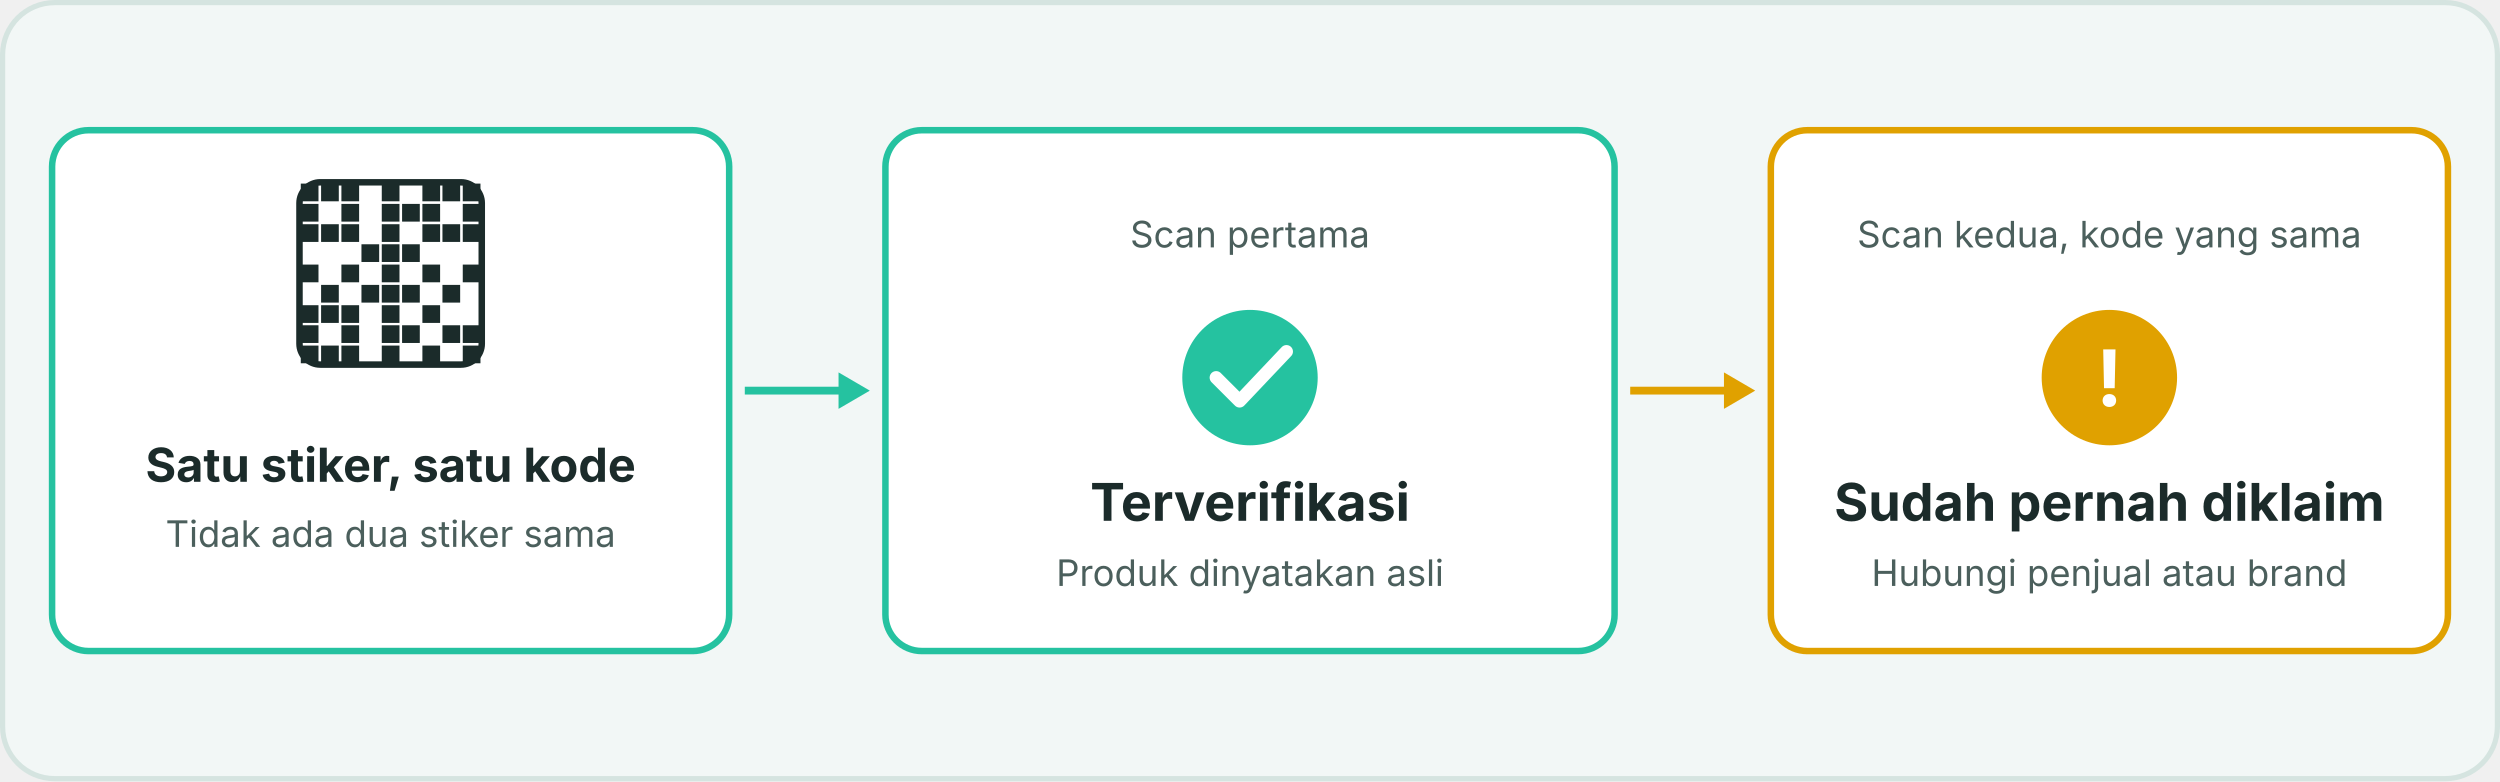
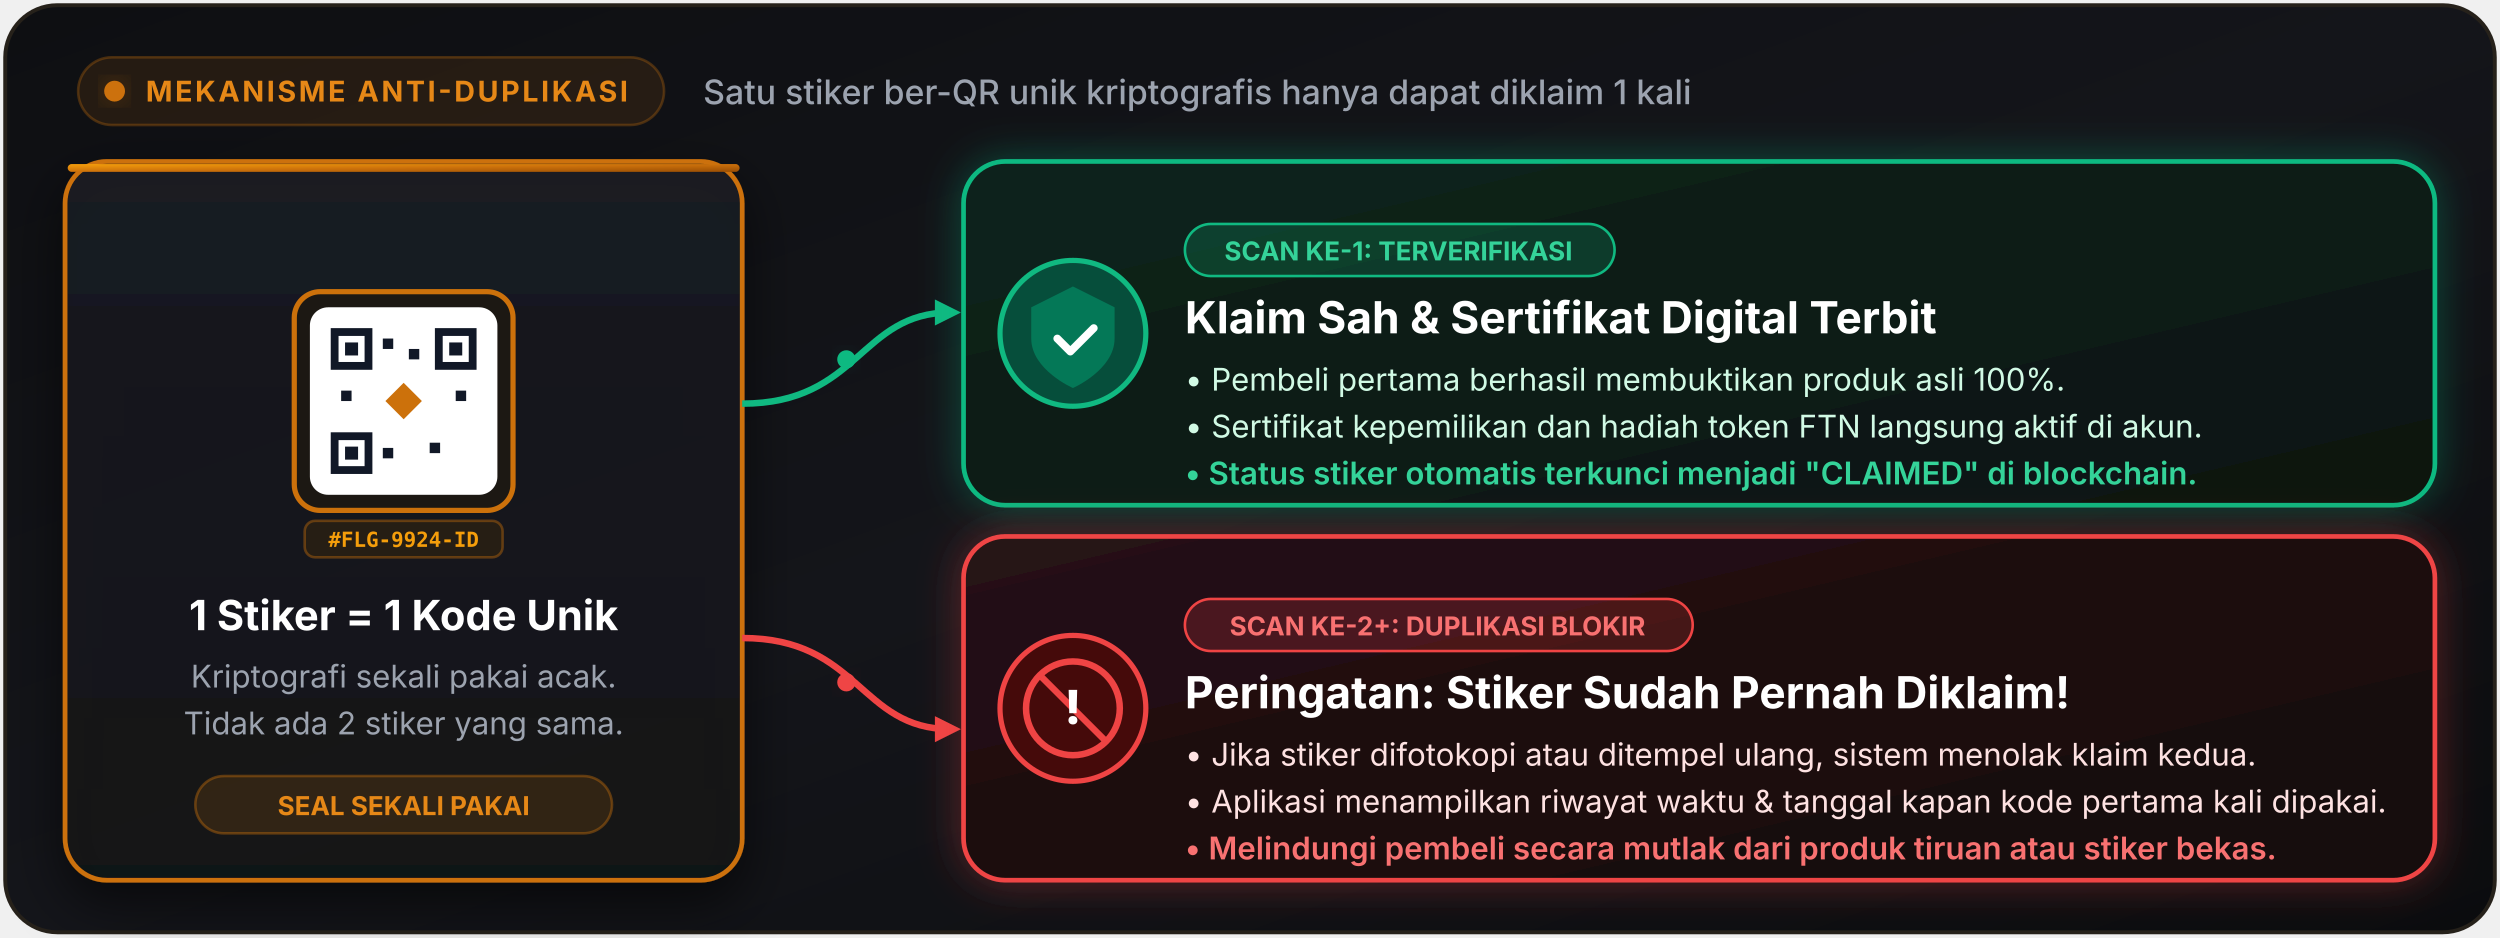
- <svg xmlns="http://www.w3.org/2000/svg" viewBox="0 0 960 300" width="960" height="300" role="img" aria-label="Setiap stiker punya kode unik yang hanya bisa diklaim sekali">
-   <rect x="1" y="1" width="958" height="298" rx="20" fill="#F2F7F6" stroke="#D5E4E0" stroke-width="2" />
-   <rect x="20" y="50" width="260" height="200" rx="14" fill="#FFFFFF" stroke="#25C2A0" stroke-width="2.5" />
-   <rect x="115" y="70" width="70" height="70" rx="8" fill="#FFFFFF" stroke="#1B2B2A" stroke-width="2.5" />
-   <rect x="115.5" y="70.5" width="6.8" height="6.8" fill="#1B2B2A" />
-   <rect x="123.3" y="70.5" width="6.8" height="6.8" fill="#1B2B2A" />
-   <rect x="131.1" y="70.5" width="6.8" height="6.8" fill="#1B2B2A" />
-   <rect x="146.6" y="70.5" width="6.8" height="6.8" fill="#1B2B2A" />
-   <rect x="162.2" y="70.5" width="6.8" height="6.8" fill="#1B2B2A" />
-   <rect x="169.9" y="70.5" width="6.8" height="6.8" fill="#1B2B2A" />
-   <rect x="177.7" y="70.5" width="6.8" height="6.8" fill="#1B2B2A" />
-   <rect x="115.5" y="78.3" width="6.8" height="6.8" fill="#1B2B2A" />
-   <rect x="131.1" y="78.3" width="6.8" height="6.8" fill="#1B2B2A" />
-   <rect x="146.6" y="78.3" width="6.8" height="6.8" fill="#1B2B2A" />
-   <rect x="154.4" y="78.3" width="6.8" height="6.8" fill="#1B2B2A" />
-   <rect x="162.2" y="78.3" width="6.8" height="6.8" fill="#1B2B2A" />
-   <rect x="177.7" y="78.3" width="6.8" height="6.8" fill="#1B2B2A" />
-   <rect x="115.5" y="86.1" width="6.8" height="6.8" fill="#1B2B2A" />
-   <rect x="123.3" y="86.1" width="6.8" height="6.8" fill="#1B2B2A" />
-   <rect x="131.1" y="86.1" width="6.8" height="6.8" fill="#1B2B2A" />
-   <rect x="146.6" y="86.1" width="6.8" height="6.8" fill="#1B2B2A" />
-   <rect x="162.2" y="86.1" width="6.8" height="6.8" fill="#1B2B2A" />
-   <rect x="169.9" y="86.1" width="6.8" height="6.8" fill="#1B2B2A" />
-   <rect x="177.7" y="86.1" width="6.8" height="6.8" fill="#1B2B2A" />
-   <rect x="138.8" y="93.8" width="6.8" height="6.8" fill="#1B2B2A" />
-   <rect x="146.6" y="93.8" width="6.8" height="6.8" fill="#1B2B2A" />
-   <rect x="154.4" y="93.8" width="6.8" height="6.8" fill="#1B2B2A" />
-   <rect x="115.5" y="101.6" width="6.8" height="6.8" fill="#1B2B2A" />
-   <rect x="131.1" y="101.6" width="6.8" height="6.8" fill="#1B2B2A" />
-   <rect x="146.6" y="101.6" width="6.8" height="6.8" fill="#1B2B2A" />
-   <rect x="162.2" y="101.6" width="6.8" height="6.8" fill="#1B2B2A" />
-   <rect x="177.7" y="101.6" width="6.8" height="6.8" fill="#1B2B2A" />
-   <rect x="123.3" y="109.4" width="6.8" height="6.8" fill="#1B2B2A" />
-   <rect x="138.8" y="109.4" width="6.8" height="6.8" fill="#1B2B2A" />
-   <rect x="146.6" y="109.4" width="6.8" height="6.8" fill="#1B2B2A" />
-   <rect x="154.4" y="109.4" width="6.8" height="6.8" fill="#1B2B2A" />
-   <rect x="169.9" y="109.4" width="6.8" height="6.8" fill="#1B2B2A" />
-   <rect x="115.5" y="117.2" width="6.8" height="6.8" fill="#1B2B2A" />
-   <rect x="123.3" y="117.2" width="6.8" height="6.8" fill="#1B2B2A" />
-   <rect x="131.1" y="117.2" width="6.8" height="6.8" fill="#1B2B2A" />
-   <rect x="146.6" y="117.2" width="6.8" height="6.8" fill="#1B2B2A" />
-   <rect x="162.2" y="117.2" width="6.8" height="6.8" fill="#1B2B2A" />
-   <rect x="115.5" y="124.9" width="6.8" height="6.8" fill="#1B2B2A" />
-   <rect x="131.1" y="124.9" width="6.8" height="6.8" fill="#1B2B2A" />
-   <rect x="146.6" y="124.9" width="6.8" height="6.8" fill="#1B2B2A" />
-   <rect x="154.4" y="124.9" width="6.8" height="6.8" fill="#1B2B2A" />
-   <rect x="169.9" y="124.9" width="6.8" height="6.8" fill="#1B2B2A" />
-   <rect x="177.7" y="124.9" width="6.8" height="6.8" fill="#1B2B2A" />
-   <rect x="115.5" y="132.7" width="6.8" height="6.8" fill="#1B2B2A" />
-   <rect x="123.3" y="132.7" width="6.8" height="6.8" fill="#1B2B2A" />
-   <rect x="131.1" y="132.7" width="6.8" height="6.8" fill="#1B2B2A" />
-   <rect x="146.6" y="132.7" width="6.8" height="6.8" fill="#1B2B2A" />
-   <rect x="162.2" y="132.7" width="6.8" height="6.8" fill="#1B2B2A" />
-   <rect x="177.7" y="132.7" width="6.8" height="6.8" fill="#1B2B2A" />
-   <text x="150" y="185" text-anchor="middle" font-family="Inter, 'Segoe UI', Arial, sans-serif" font-size="18" font-weight="700" fill="#1B2B2A">Satu stiker, satu kode</text>
-   <text x="150" y="210" text-anchor="middle" font-family="Inter, 'Segoe UI', Arial, sans-serif" font-size="14" font-weight="400" fill="#4B5F5C">Tidak ada dua stiker sama</text>
-   <line x1="286" y1="150" x2="326" y2="150" stroke="#25C2A0" stroke-width="3" />
-   <polygon points="334,150 322,143 322,157" fill="#25C2A0" />
-   <rect x="340" y="50" width="280" height="200" rx="14" fill="#FFFFFF" stroke="#25C2A0" stroke-width="2.5" />
-   <text x="480" y="95" text-anchor="middle" font-family="Inter, 'Segoe UI', Arial, sans-serif" font-size="14" font-weight="400" fill="#4B5F5C">Scan pertama</text>
-   <circle cx="480" cy="145" r="26" fill="#25C2A0" />
-   <path d="M467 145 l9 9 l18 -19" fill="none" stroke="#FFFFFF" stroke-width="5" stroke-linecap="round" stroke-linejoin="round" />
-   <text x="480" y="200" text-anchor="middle" font-family="Inter, 'Segoe UI', Arial, sans-serif" font-size="20" font-weight="700" fill="#1B2B2A">Terverifikasi</text>
-   <text x="480" y="225" text-anchor="middle" font-family="Inter, 'Segoe UI', Arial, sans-serif" font-size="14" font-weight="400" fill="#4B5F5C">Produk dinyatakan asli</text>
-   <line x1="626" y1="150" x2="666" y2="150" stroke="#E0A100" stroke-width="3" />
-   <polygon points="674,150 662,143 662,157" fill="#E0A100" />
-   <rect x="680" y="50" width="260" height="200" rx="14" fill="#FFFFFF" stroke="#E0A100" stroke-width="2.5" />
-   <text x="810" y="95" text-anchor="middle" font-family="Inter, 'Segoe UI', Arial, sans-serif" font-size="14" font-weight="400" fill="#4B5F5C">Scan kedua, kode yang sama</text>
-   <circle cx="810" cy="145" r="26" fill="#E0A100" />
-   <text x="810" y="156" text-anchor="middle" font-family="Inter, 'Segoe UI', Arial, sans-serif" font-size="30" font-weight="700" fill="#FFFFFF">!</text>
-   <text x="810" y="200" text-anchor="middle" font-family="Inter, 'Segoe UI', Arial, sans-serif" font-size="20" font-weight="700" fill="#1B2B2A">Sudah pernah diklaim</text>
-   <text x="810" y="225" text-anchor="middle" font-family="Inter, 'Segoe UI', Arial, sans-serif" font-size="14" font-weight="400" fill="#4B5F5C">Hubungi penjual atau brand</text>
+ <svg xmlns="http://www.w3.org/2000/svg" viewBox="0 0 960 360" width="100%" height="100%" role="img" aria-label="Setiap stiker punya kode unik yang hanya bisa diklaim sekali">
+   <defs>
+     <linearGradient id="bgGrad5" x1="0%" y1="0%" x2="100%" y2="100%">
+       <stop offset="0%" stop-color="#0E0F12" />
+       <stop offset="50%" stop-color="#14151A" />
+       <stop offset="100%" stop-color="#0B0C0E" />
+     </linearGradient>
+     <linearGradient id="cardGrad5" x1="0%" y1="0%" x2="0%" y2="100%">
+       <stop offset="0%" stop-color="#1A1B22" stop-opacity="0.92" />
+       <stop offset="100%" stop-color="#111217" stop-opacity="0.96" />
+     </linearGradient>
+     <linearGradient id="amberGrad5" x1="0%" y1="0%" x2="100%" y2="100%">
+       <stop offset="0%" stop-color="#F59E0B" />
+       <stop offset="50%" stop-color="#CC710B" />
+       <stop offset="100%" stop-color="#9A4E04" />
+     </linearGradient>
+     <linearGradient id="successCard5" x1="0%" y1="0%" x2="100%" y2="100%">
+       <stop offset="0%" stop-color="#0D241C" />
+       <stop offset="100%" stop-color="#081410" />
+     </linearGradient>
+     <linearGradient id="warningCard5" x1="0%" y1="0%" x2="100%" y2="100%">
+       <stop offset="0%" stop-color="#261214" />
+       <stop offset="100%" stop-color="#140B0C" />
+     </linearGradient>
+     <filter id="shadowGlow5" x="-20%" y="-20%" width="140%" height="140%">
+       <feDropShadow dx="0" dy="8" stdDeviation="10" flood-color="#000000" flood-opacity="0.6" />
+     </filter>
+     <filter id="dotGlow5" x="-30%" y="-30%" width="160%" height="160%">
+       <feDropShadow dx="0" dy="0" stdDeviation="6" flood-color="#CC710B" flood-opacity="0.6" />
+     </filter>
+     <filter id="successGlow5" x="-30%" y="-30%" width="160%" height="160%">
+       <feDropShadow dx="0" dy="0" stdDeviation="8" flood-color="#10B981" flood-opacity="0.35" />
+     </filter>
+     <filter id="warningGlow5" x="-30%" y="-30%" width="160%" height="160%">
+       <feDropShadow dx="0" dy="0" stdDeviation="8" flood-color="#EF4444" flood-opacity="0.35" />
+     </filter>
+   </defs>
+   <rect x="2" y="2" width="956" height="356" rx="20" fill="url(#bgGrad5)" stroke="#26211A" stroke-width="1.5" />
+   <g transform="translate(30, 22)">
+     <rect x="0" y="0" width="225" height="26" rx="13" fill="#CC710B" fill-opacity="0.12" stroke="#CC710B" stroke-opacity="0.3" stroke-width="1" />
+     <circle cx="14" cy="13" r="4" fill="#CC710B" filter="url(#dotGlow5)" />
+     <text x="26" y="17" font-family="Inter, -apple-system, sans-serif" font-size="11" font-weight="700" fill="#E68817" letter-spacing="1">MEKANISME ANTI-DUPLIKASI</text>
+     <text x="240" y="18" font-family="Inter, -apple-system, sans-serif" font-size="13" font-weight="500" fill="#9CA3AF">Satu stiker ber-QR unik kriptografis hanya dapat diklaim 1 kali</text>
+   </g>
+   <g transform="translate(25, 62)">
+     <rect x="0" y="0" width="260" height="276" rx="16" fill="url(#cardGrad5)" stroke="#CC710B" stroke-width="1.8" filter="url(#shadowGlow5)" />
+     <rect x="1" y="1" width="258" height="3" rx="1.5" fill="url(#amberGrad5)" />
+     <g transform="translate(130, 92)">
+       <rect x="-42" y="-42" width="84" height="84" rx="10" fill="#1C1813" stroke="#CC710B" stroke-width="2" />
+       <rect x="-36" y="-36" width="72" height="72" rx="7" fill="#FFFFFF" />
+       <g transform="translate(-28, -28)">
+         <rect x="0" y="0" width="16" height="16" fill="#111827" />
+         <rect x="3" y="3" width="10" height="10" fill="#FFFFFF" />
+         <rect x="5.5" y="5.5" width="5" height="5" fill="#111827" />
+         <rect x="40" y="0" width="16" height="16" fill="#111827" />
+         <rect x="43" y="3" width="10" height="10" fill="#FFFFFF" />
+         <rect x="45.5" y="5.5" width="5" height="5" fill="#111827" />
+         <rect x="0" y="40" width="16" height="16" fill="#111827" />
+         <rect x="3" y="43" width="10" height="10" fill="#FFFFFF" />
+         <rect x="5.5" y="45.5" width="5" height="5" fill="#111827" />
+         <polygon points="28,21 35,28 28,35 21,28" fill="#CC710B" />
+         <rect x="20" y="4" width="4" height="4" fill="#111827" />
+         <rect x="30" y="8" width="4" height="4" fill="#111827" />
+         <rect x="4" y="24" width="4" height="4" fill="#111827" />
+         <rect x="48" y="24" width="4" height="4" fill="#111827" />
+         <rect x="20" y="46" width="4" height="4" fill="#111827" />
+         <rect x="38" y="44" width="4" height="4" fill="#111827" />
+       </g>
+       <rect x="-38" y="46" width="76" height="14" rx="4" fill="#261E14" stroke="#CC710B" stroke-opacity="0.4" stroke-width="1" />
+       <text x="0" y="56" text-anchor="middle" font-family="monospace" font-size="8" font-weight="700" fill="#F59E0B">#FLG-9924-ID</text>
+     </g>
+     <text x="130" y="180" text-anchor="middle" font-family="Inter, -apple-system, sans-serif" font-size="16" font-weight="700" fill="#FFFFFF">1 Stiker = 1 Kode Unik</text>
+     <text x="130" y="202" text-anchor="middle" font-family="Inter, -apple-system, sans-serif" font-size="12" font-weight="400" fill="#9CA3AF">Kriptografi sekali pakai acak.</text>
+     <text x="130" y="220" text-anchor="middle" font-family="Inter, -apple-system, sans-serif" font-size="12" font-weight="400" fill="#9CA3AF">Tidak ada 2 stiker yang sama.</text>
+     <rect x="50" y="236" width="160" height="22" rx="11" fill="#CC710B" fill-opacity="0.15" stroke="#CC710B" stroke-opacity="0.4" stroke-width="1" />
+     <text x="130" y="251" text-anchor="middle" font-family="Inter, -apple-system, sans-serif" font-size="10" font-weight="700" fill="#E68817">SEAL SEKALI PAKAI</text>
+   </g>
+   <path d="M 285 155 C 330 155, 330 120, 365 120" fill="none" stroke="#10B981" stroke-width="2.5" />
+   <polygon points="369,120 359,115 359,125" fill="#10B981" />
+   <circle cx="325" cy="138" r="3.5" fill="#10B981" filter="url(#successGlow5)" />
+   <path d="M 285 245 C 330 245, 330 280, 365 280" fill="none" stroke="#EF4444" stroke-width="2.5" />
+   <polygon points="369,280 359,275 359,285" fill="#EF4444" />
+   <circle cx="325" cy="262" r="3.5" fill="#EF4444" filter="url(#warningGlow5)" />
+   <g transform="translate(370, 62)">
+     <rect x="0" y="0" width="565" height="132" rx="16" fill="url(#successCard5)" stroke="#10B981" stroke-width="1.8" filter="url(#successGlow5)" />
+     <g transform="translate(42, 66)">
+       <circle cx="0" cy="0" r="28" fill="#064E3B" stroke="#10B981" stroke-width="2" />
+       <path d="M0 -18 L16 -10 V2 C16 14 0 21 0 21 C0 21 -16 14 -16 2 V-10 Z" fill="#047857" />
+       <path d="M-6 2 L-1 7 L8 -2" fill="none" stroke="#FFFFFF" stroke-width="3" stroke-linecap="round" stroke-linejoin="round" />
+     </g>
+     <g transform="translate(85, 24)">
+       <rect x="0" y="0" width="165" height="20" rx="10" fill="#10B981" fill-opacity="0.2" stroke="#10B981" stroke-width="1" />
+       <text x="82" y="14" text-anchor="middle" font-family="Inter, -apple-system, sans-serif" font-size="10" font-weight="700" fill="#34D399">SCAN KE-1: TERVERIFIKASI</text>
+       <text x="0" y="42" font-family="Inter, -apple-system, sans-serif" font-size="17" font-weight="700" fill="#FFFFFF">Klaim Sah &amp; Sertifikat Digital Terbit</text>
+       <g transform="translate(0, 58)">
+         <text x="0" y="6" font-family="Inter, -apple-system, sans-serif" font-size="12" font-weight="400" fill="#D1FAE5">• Pembeli pertama berhasil membuktikan produk asli 100%.</text>
+         <text x="0" y="24" font-family="Inter, -apple-system, sans-serif" font-size="12" font-weight="400" fill="#D1FAE5">• Sertifikat kepemilikan dan hadiah token FTN langsung aktif di akun.</text>
+         <text x="0" y="42" font-family="Inter, -apple-system, sans-serif" font-size="12" font-weight="600" fill="#34D399">• Status stiker otomatis terkunci menjadi "CLAIMED" di blockchain.</text>
+       </g>
+     </g>
+   </g>
+   <g transform="translate(370, 206)">
+     <rect x="0" y="0" width="565" height="132" rx="16" fill="url(#warningCard5)" stroke="#EF4444" stroke-width="1.8" filter="url(#warningGlow5)" />
+     <g transform="translate(42, 66)">
+       <circle cx="0" cy="0" r="28" fill="#450A0A" stroke="#EF4444" stroke-width="2" />
+       <circle cx="0" cy="0" r="18" fill="none" stroke="#EF4444" stroke-width="2.5" />
+       <line x1="-12" y1="-12" x2="12" y2="12" stroke="#EF4444" stroke-width="2.5" />
+       <text x="0" y="6" text-anchor="middle" font-family="Inter, -apple-system, sans-serif" font-size="18" font-weight="800" fill="#FFFFFF">!</text>
+     </g>
+     <g transform="translate(85, 24)">
+       <rect x="0" y="0" width="195" height="20" rx="10" fill="#EF4444" fill-opacity="0.2" stroke="#EF4444" stroke-width="1" />
+       <text x="97" y="14" text-anchor="middle" font-family="Inter, -apple-system, sans-serif" font-size="10" font-weight="700" fill="#F87171">SCAN KE-2+: DUPLIKASI BLOKIR</text>
+       <text x="0" y="42" font-family="Inter, -apple-system, sans-serif" font-size="17" font-weight="700" fill="#FFFFFF">Peringatan: Stiker Sudah Pernah Diklaim!</text>
+       <g transform="translate(0, 58)">
+         <text x="0" y="6" font-family="Inter, -apple-system, sans-serif" font-size="12" font-weight="400" fill="#FEE2E2">• Jika stiker difotokopi atau ditempel ulang, sistem menolak klaim kedua.</text>
+         <text x="0" y="24" font-family="Inter, -apple-system, sans-serif" font-size="12" font-weight="400" fill="#FEE2E2">• Aplikasi menampilkan riwayat waktu &amp; tanggal kapan kode pertama kali dipakai.</text>
+         <text x="0" y="42" font-family="Inter, -apple-system, sans-serif" font-size="12" font-weight="600" fill="#F87171">• Melindungi pembeli secara mutlak dari produk tiruan atau stiker bekas.</text>
+       </g>
+     </g>
+   </g>
</svg>
